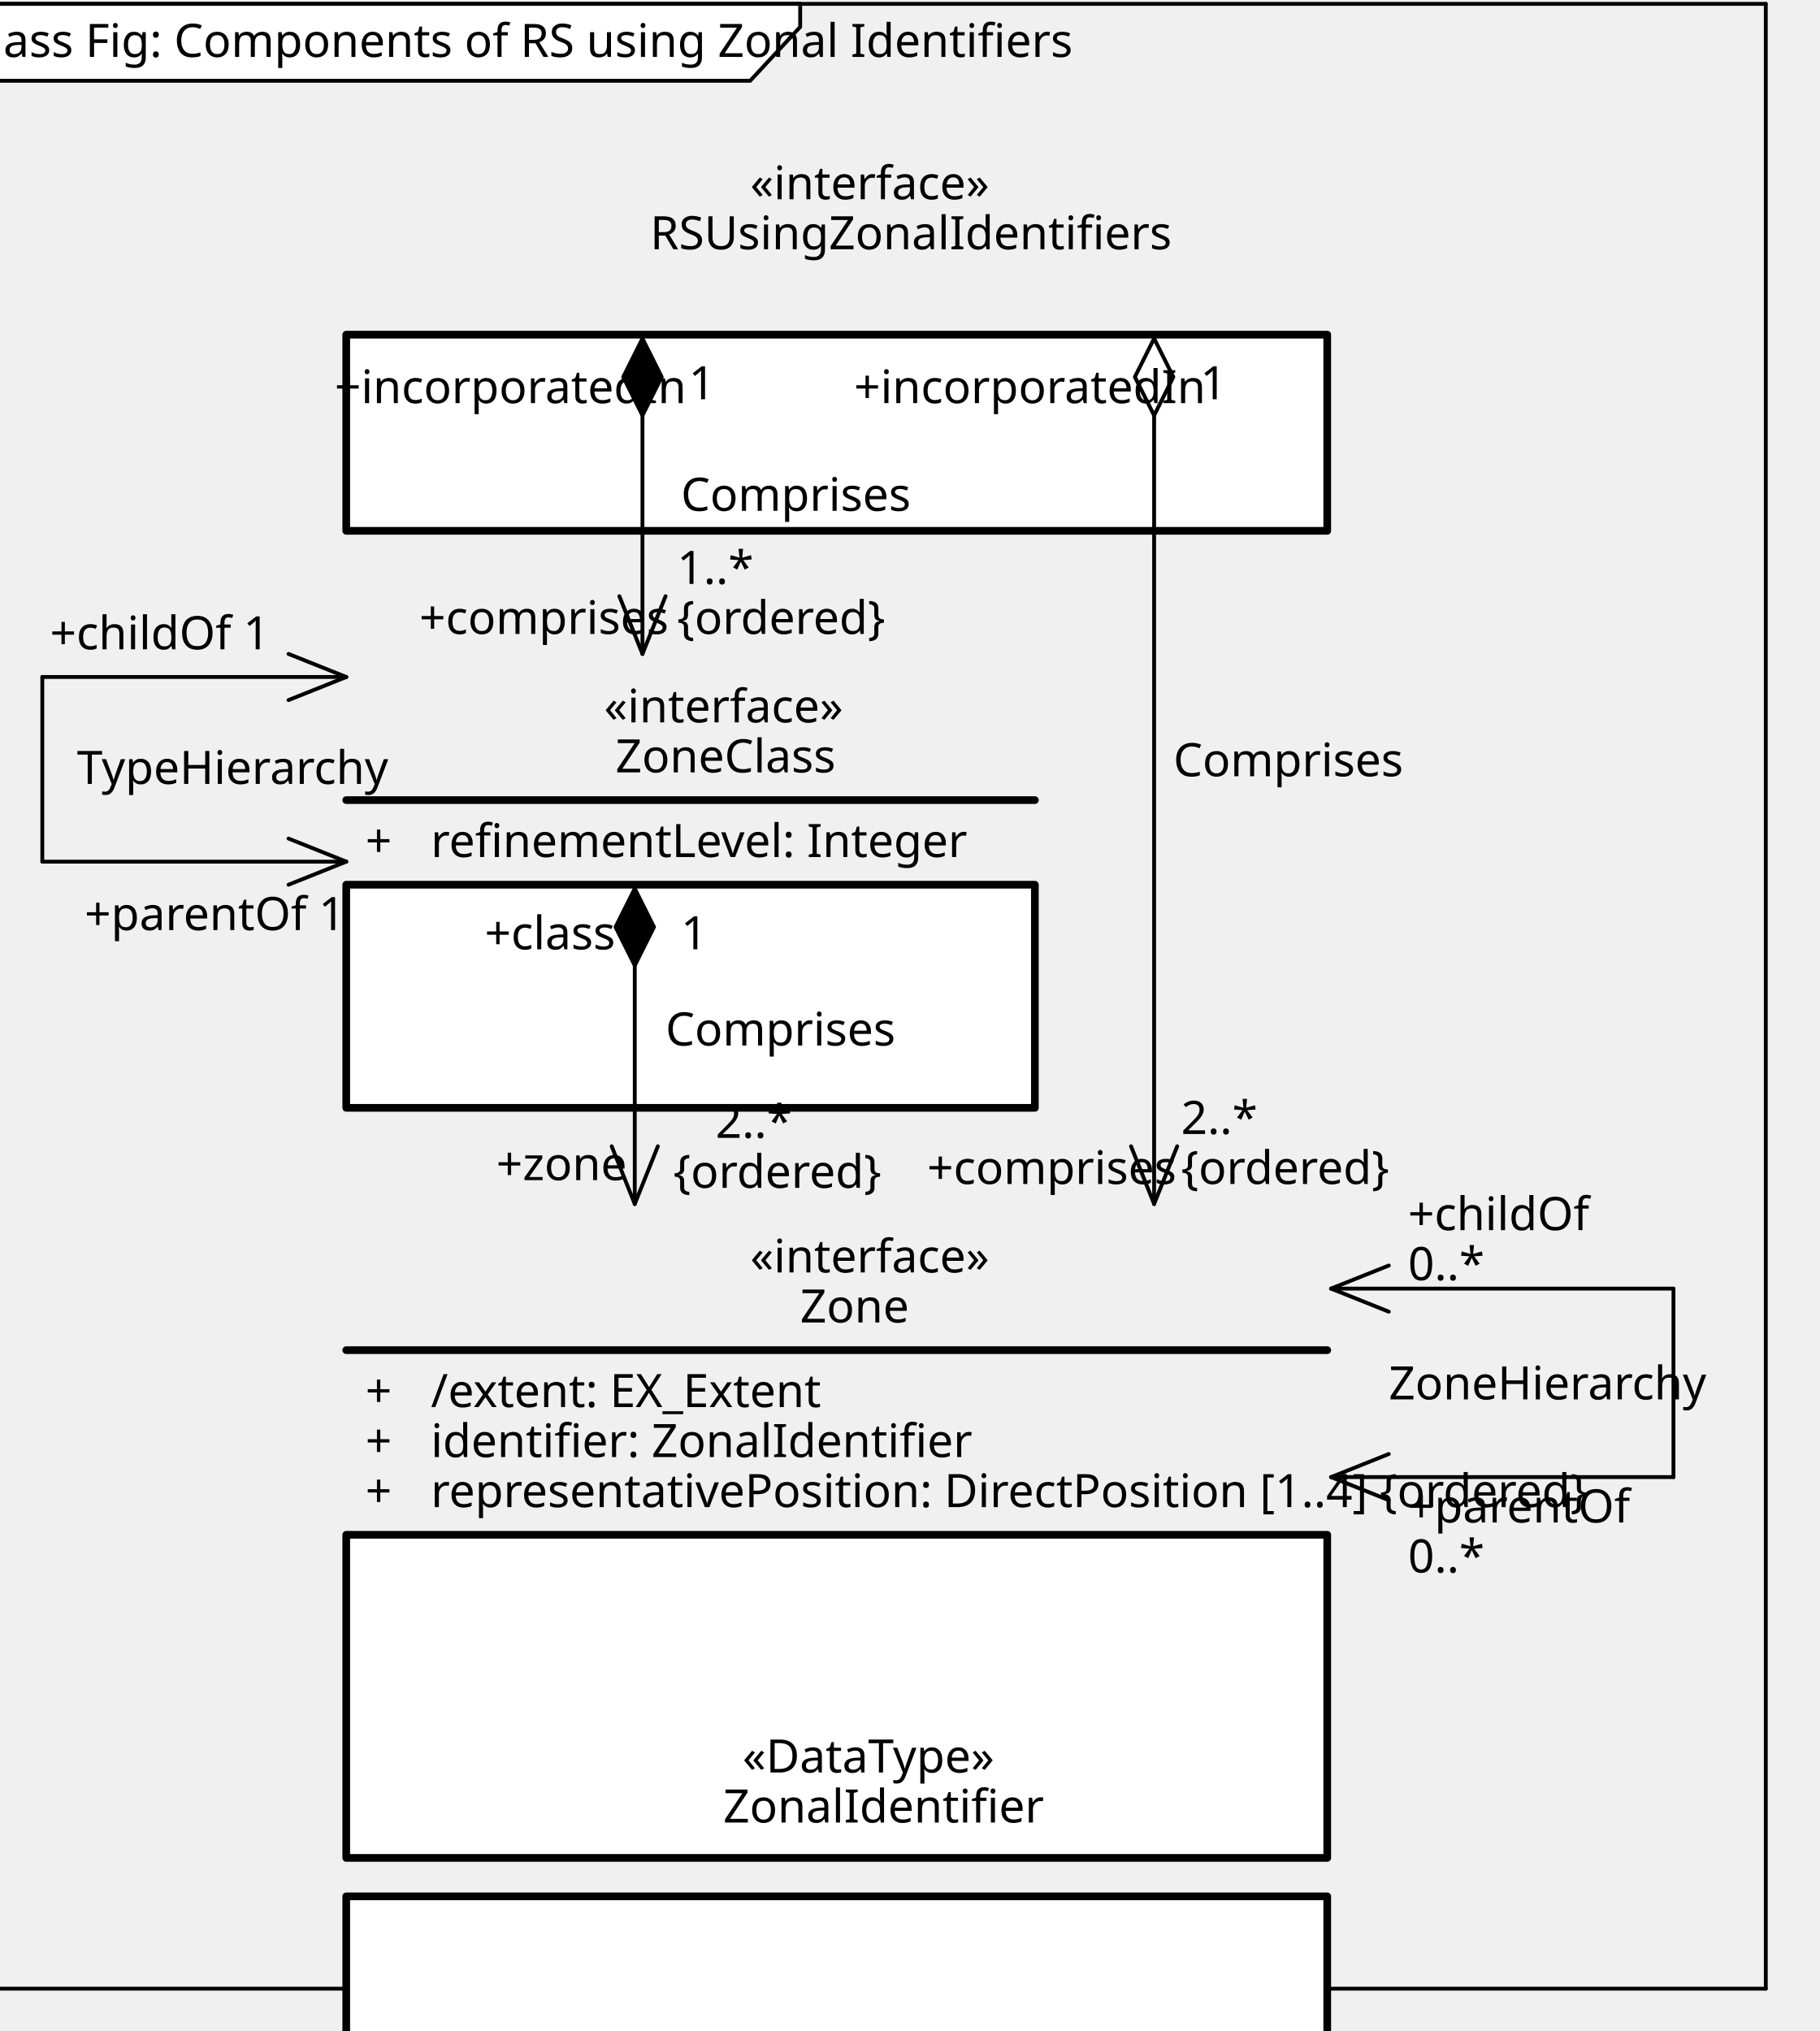
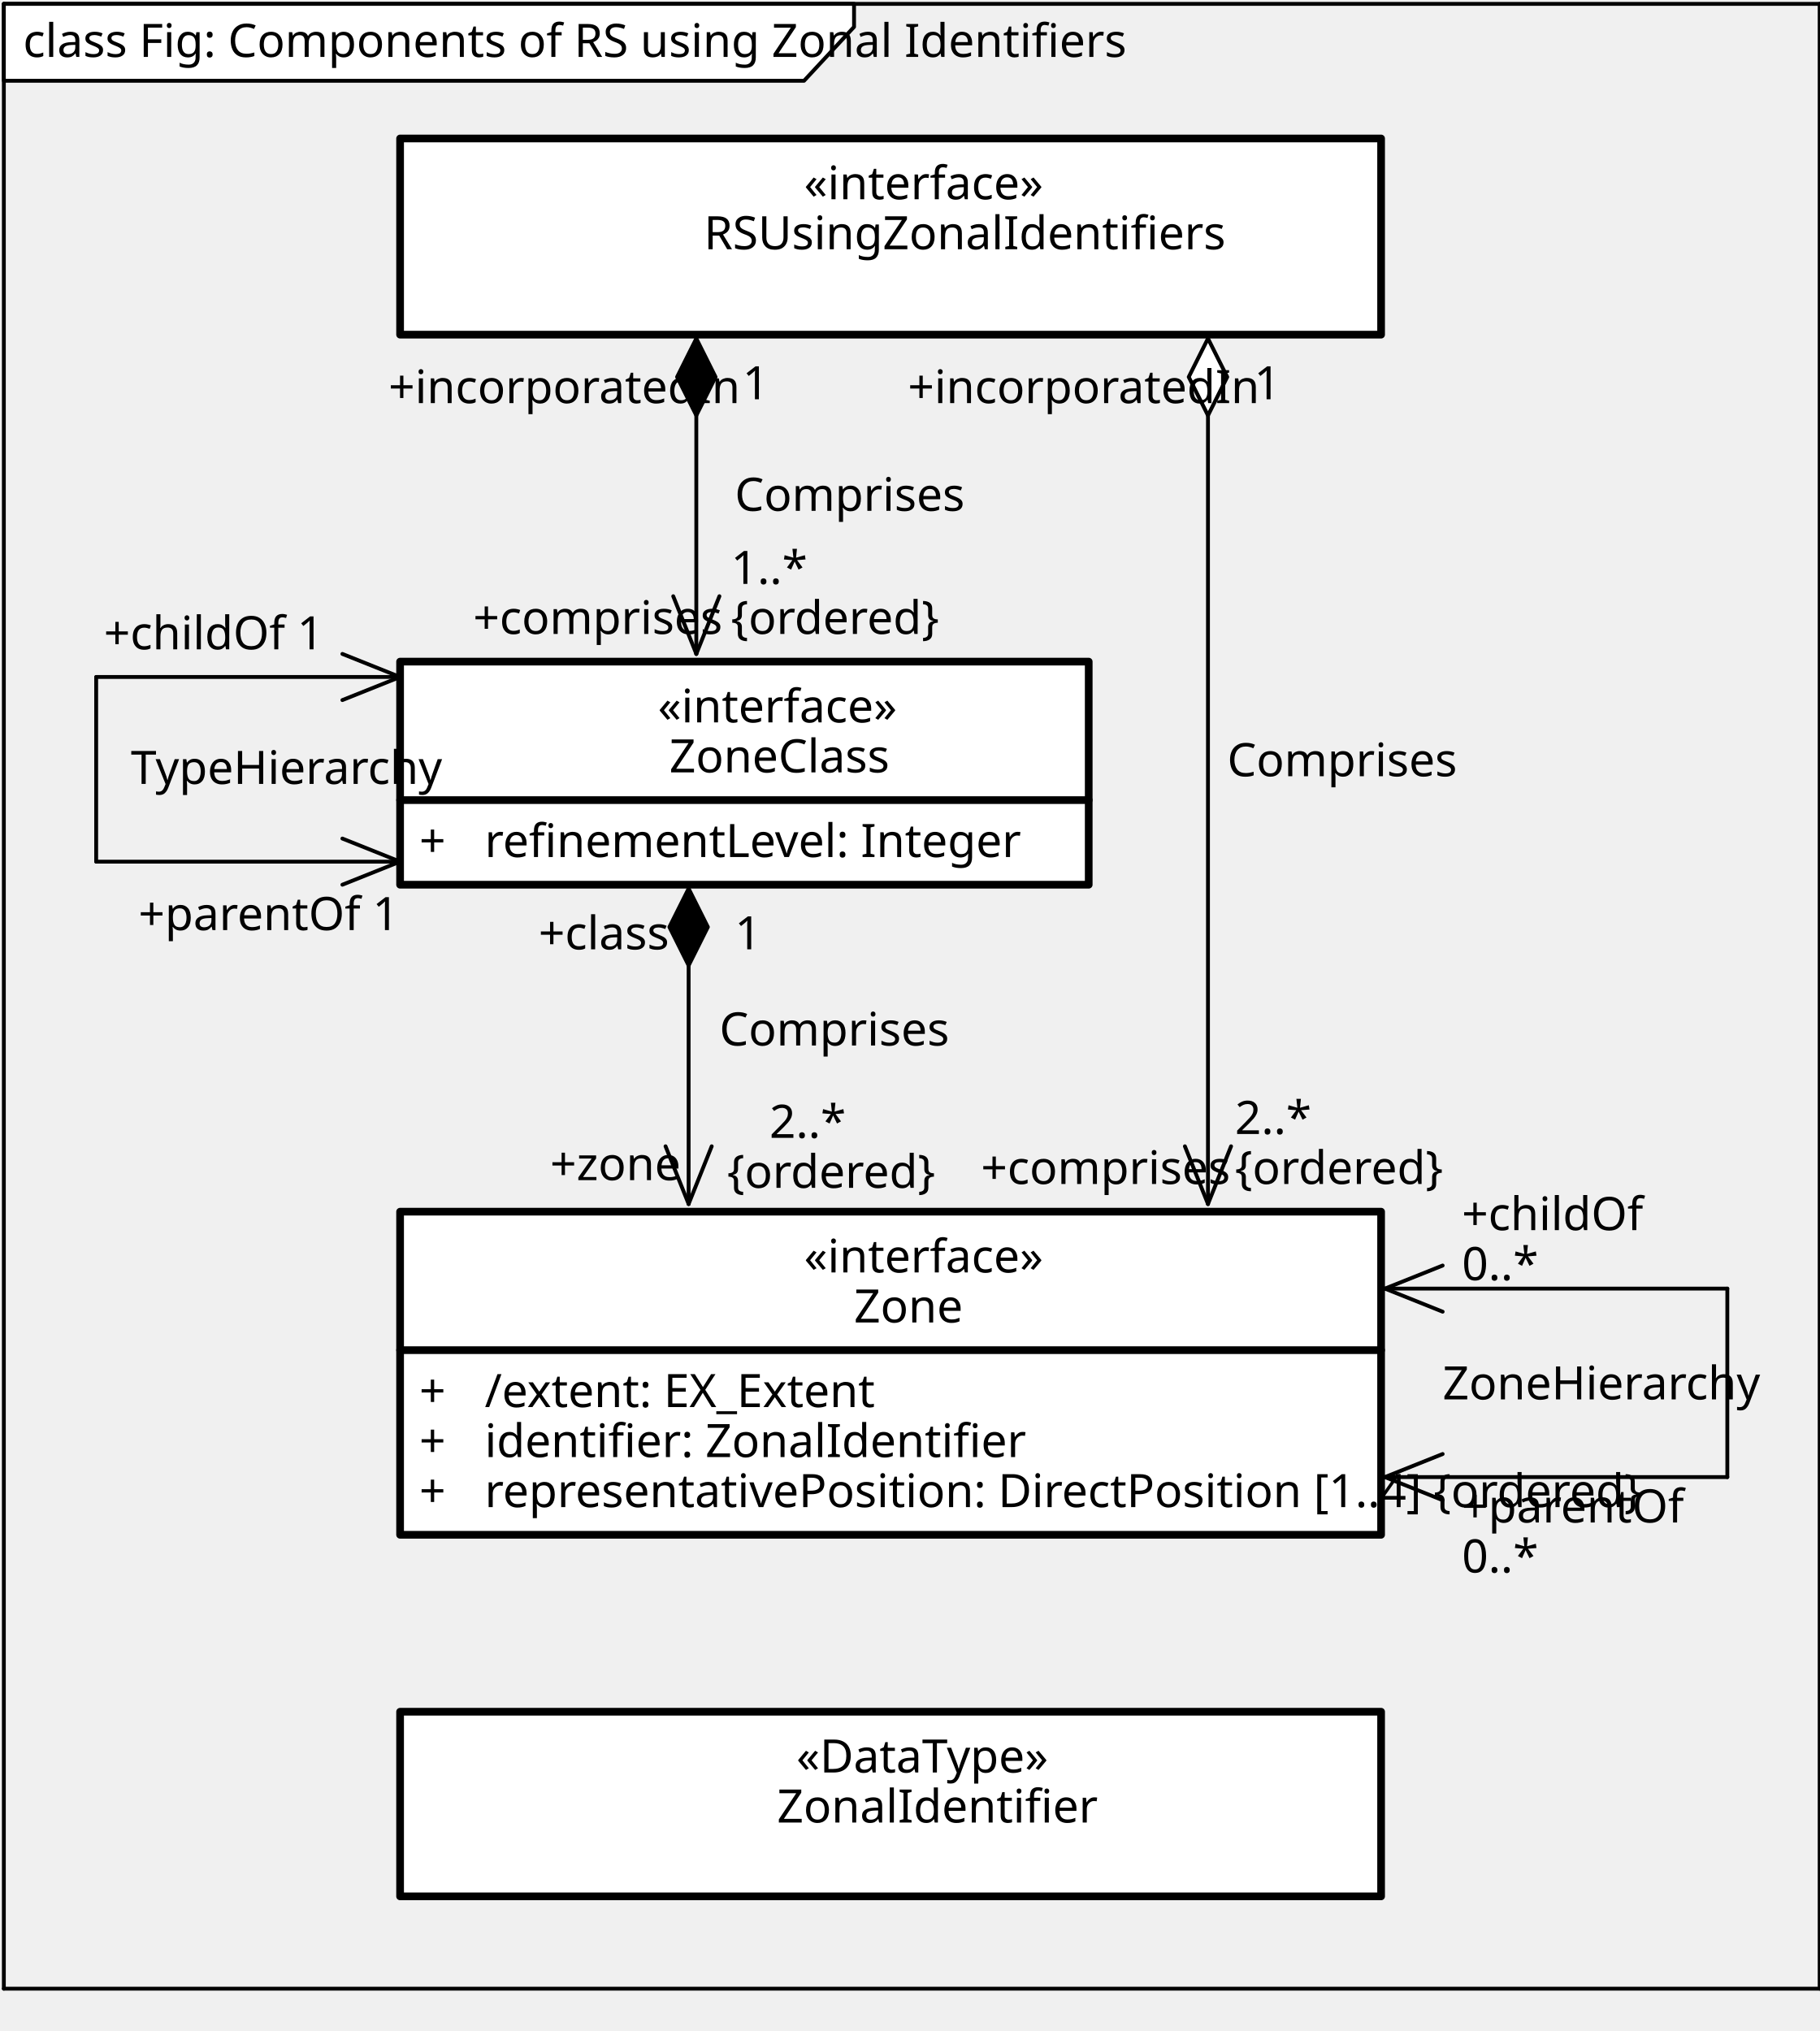
<svg xmlns="http://www.w3.org/2000/svg" version="1.1" width="473" height="528">
  <g transform="translate(0, 0)">
-     <line stroke="#000000" stroke-width="1" stroke-linecap="round" stroke-linejoin="round" x1="-13" y1="1.0" x2="-13" y2="517.0" />
-     <line stroke="#000000" stroke-width="1" stroke-linecap="round" stroke-linejoin="round" x1="-13" y1="517.0" x2="459" y2="517.0" />
-     <line stroke="#000000" stroke-width="1" stroke-linecap="round" stroke-linejoin="round" x1="459" y1="517.0" x2="459" y2="1.0" />
-     <line stroke="#000000" stroke-width="1" stroke-linecap="round" stroke-linejoin="round" x1="459" y1="1.0" x2="-13" y2="1.0" />
-     <path fill="#FFFFFF" stroke="#000000" stroke-width="1" stroke-linecap="round" stroke-linejoin="round" d="M -13 21.0 L 195 21.0 L 208 7.0 L 208 1.0 L -13 1.0 L -13 21.0 Z " fill-rule="evenodd" />
-     <text font-family="Carlito" fill="#000000" text-anchor="start" style="white-space:pre;" x="-8" y="14.8" font-size="12" font-weight="400">
+     <line stroke="#000000" stroke-width="1" stroke-linecap="round" stroke-linejoin="round" x1="1" y1="1" x2="1" y2="517" />
+     <line stroke="#000000" stroke-width="1" stroke-linecap="round" stroke-linejoin="round" x1="1" y1="517" x2="473" y2="517" />
+     <line stroke="#000000" stroke-width="1" stroke-linecap="round" stroke-linejoin="round" x1="473" y1="517" x2="473" y2="1" />
+     <line stroke="#000000" stroke-width="1" stroke-linecap="round" stroke-linejoin="round" x1="473" y1="1" x2="1" y2="1" />
+     <path fill="#FFFFFF" stroke="#000000" stroke-width="1" stroke-linecap="round" stroke-linejoin="round" d="M 1 21 L 209 21 L 222 7 L 222 1 L 1 1 L 1 21 Z " fill-rule="evenodd" />
+     <text font-family="Carlito" fill="#000000" text-anchor="start" style="white-space:pre;" x="6" y="14.8" font-size="12" font-weight="400">
    class Fig: Components of RS using Zonal Identifiers
  </text>
-     <rect fill="#FFFFFF" stroke="#000000" stroke-width="2" stroke-linecap="round" stroke-linejoin="round" x="90" y="87.0" width="255" height="51" />
-     <text font-family="Calibri" fill="#000000" text-anchor="start" style="white-space:pre;" x="195" y="51.8" font-size="12" font-weight="400">
+     <rect fill="#FFFFFF" stroke="#000000" stroke-width="2" stroke-linecap="round" stroke-linejoin="round" x="104" y="36" width="255" height="51" />
+     <text font-family="Calibri" fill="#000000" text-anchor="start" style="white-space:pre;" x="209" y="51.8" font-size="12" font-weight="400">
    «interface»
  </text>
-     <text font-family="Calibri" fill="#000000" text-anchor="start" style="white-space:pre;" x="169" y="64.8" font-size="12" font-weight="400">
+     <text font-family="Calibri" fill="#000000" text-anchor="start" style="white-space:pre;" x="183" y="64.8" font-size="12" font-weight="400">
    RSUsingZonalIdentifiers
  </text>
-     <rect fill="#FFFFFF" stroke="#000000" stroke-width="2" stroke-linecap="round" stroke-linejoin="round" x="90" y="230.0" width="179" height="58" />
-     <text font-family="Calibri" fill="#000000" text-anchor="start" style="white-space:pre;" x="157" y="187.8" font-size="12" font-weight="400">
+     <rect fill="#FFFFFF" stroke="#000000" stroke-width="2" stroke-linecap="round" stroke-linejoin="round" x="104" y="172" width="179" height="58" />
+     <text font-family="Calibri" fill="#000000" text-anchor="start" style="white-space:pre;" x="171" y="187.8" font-size="12" font-weight="400">
    «interface»
  </text>
-     <text font-family="Calibri" fill="#000000" text-anchor="start" style="white-space:pre;" x="160" y="200.8" font-size="12" font-weight="400">
+     <text font-family="Calibri" fill="#000000" text-anchor="start" style="white-space:pre;" x="174" y="200.8" font-size="12" font-weight="400">
    ZoneClass
  </text>
-     <line stroke="#000000" stroke-width="2" stroke-linecap="round" stroke-linejoin="round" x1="90" y1="208.0" x2="269" y2="208.0" />
-     <text font-family="Calibri" fill="#000000" text-anchor="start" style="white-space:pre;" x="95" y="222.8" font-size="12" font-weight="400">
+     <line stroke="#000000" stroke-width="2" stroke-linecap="round" stroke-linejoin="round" x1="104" y1="208" x2="283" y2="208" />
+     <text font-family="Calibri" fill="#000000" text-anchor="start" style="white-space:pre;" x="109" y="222.8" font-size="12" font-weight="400">
    + 
  </text>
-     <text font-family="Calibri" fill="#000000" text-anchor="start" style="white-space:pre;" x="112" y="222.8" font-size="12" font-weight="400">
+     <text font-family="Calibri" fill="#000000" text-anchor="start" style="white-space:pre;" x="126" y="222.8" font-size="12" font-weight="400">
    refinementLevel: Integer
  </text>
-     <rect fill="#FFFFFF" stroke="#000000" stroke-width="2" stroke-linecap="round" stroke-linejoin="round" x="90" y="399.0" width="255" height="84" />
-     <text font-family="Calibri" fill="#000000" text-anchor="start" style="white-space:pre;" x="195" y="330.8" font-size="12" font-weight="400">
+     <rect fill="#FFFFFF" stroke="#000000" stroke-width="2" stroke-linecap="round" stroke-linejoin="round" x="104" y="315" width="255" height="84" />
+     <text font-family="Calibri" fill="#000000" text-anchor="start" style="white-space:pre;" x="209" y="330.8" font-size="12" font-weight="400">
    «interface»
  </text>
-     <text font-family="Calibri" fill="#000000" text-anchor="start" style="white-space:pre;" x="208" y="343.8" font-size="12" font-weight="400">
+     <text font-family="Calibri" fill="#000000" text-anchor="start" style="white-space:pre;" x="222" y="343.8" font-size="12" font-weight="400">
    Zone
  </text>
-     <line stroke="#000000" stroke-width="2" stroke-linecap="round" stroke-linejoin="round" x1="90" y1="351.0" x2="345" y2="351.0" />
-     <text font-family="Calibri" fill="#000000" text-anchor="start" style="white-space:pre;" x="95" y="365.8" font-size="12" font-weight="400">
+     <line stroke="#000000" stroke-width="2" stroke-linecap="round" stroke-linejoin="round" x1="104" y1="351" x2="359" y2="351" />
+     <text font-family="Calibri" fill="#000000" text-anchor="start" style="white-space:pre;" x="109" y="365.8" font-size="12" font-weight="400">
    + 
  </text>
-     <text font-family="Calibri" fill="#000000" text-anchor="start" style="white-space:pre;" x="112" y="365.8" font-size="12" font-weight="400">
+     <text font-family="Calibri" fill="#000000" text-anchor="start" style="white-space:pre;" x="126" y="365.8" font-size="12" font-weight="400">
    /extent: EX_Extent
  </text>
-     <text font-family="Calibri" fill="#000000" text-anchor="start" style="white-space:pre;" x="95" y="378.8" font-size="12" font-weight="400">
+     <text font-family="Calibri" fill="#000000" text-anchor="start" style="white-space:pre;" x="109" y="378.8" font-size="12" font-weight="400">
    + 
  </text>
-     <text font-family="Calibri" fill="#000000" text-anchor="start" style="white-space:pre;" x="112" y="378.8" font-size="12" font-weight="400">
+     <text font-family="Calibri" fill="#000000" text-anchor="start" style="white-space:pre;" x="126" y="378.8" font-size="12" font-weight="400">
    identifier: ZonalIdentifier
  </text>
-     <text font-family="Calibri" fill="#000000" text-anchor="start" style="white-space:pre;" x="95" y="391.8" font-size="12" font-weight="400">
+     <text font-family="Calibri" fill="#000000" text-anchor="start" style="white-space:pre;" x="109" y="391.8" font-size="12" font-weight="400">
    + 
  </text>
-     <text font-family="Calibri" fill="#000000" text-anchor="start" style="white-space:pre;" x="112" y="391.8" font-size="12" font-weight="400">
+     <text font-family="Calibri" fill="#000000" text-anchor="start" style="white-space:pre;" x="126" y="391.8" font-size="12" font-weight="400">
    representativePosition: DirectPosition [1..4] {ordered}
  </text>
-     <rect fill="#FFFFFF" stroke="#000000" stroke-width="2" stroke-linecap="round" stroke-linejoin="round" x="90" y="493.0" width="255" height="48" />
-     <text font-family="Calibri" fill="#000000" text-anchor="start" style="white-space:pre;" x="193" y="460.8" font-size="12" font-weight="400">
+     <rect fill="#FFFFFF" stroke="#000000" stroke-width="2" stroke-linecap="round" stroke-linejoin="round" x="104" y="445" width="255" height="48" />
+     <text font-family="Calibri" fill="#000000" text-anchor="start" style="white-space:pre;" x="207" y="460.8" font-size="12" font-weight="400">
    «DataType»
  </text>
-     <text font-family="Calibri" fill="#000000" text-anchor="start" style="white-space:pre;" x="188" y="473.8" font-size="12" font-weight="400">
+     <text font-family="Calibri" fill="#000000" text-anchor="start" style="white-space:pre;" x="202" y="473.8" font-size="12" font-weight="400">
    ZonalIdentifier
  </text>
-     <line stroke="#000000" stroke-width="1" stroke-linecap="round" stroke-linejoin="round" x1="167" y1="170.0" x2="167" y2="88.0" />
-     <path fill="#000000" stroke="#000000" stroke-width="1" stroke-linecap="round" stroke-linejoin="round" d="M 172 98.0 L 167 88.0 L 162 98.0 L 167 108.0 Z " fill-rule="evenodd" />
-     <line stroke="#000000" stroke-width="1" stroke-linecap="round" stroke-linejoin="round" x1="167" y1="170.0" x2="173" y2="155.0" />
-     <line stroke="#000000" stroke-width="1" stroke-linecap="round" stroke-linejoin="round" x1="167" y1="170.0" x2="161" y2="155.0" />
-     <line stroke="#000000" stroke-width="1" stroke-linecap="round" stroke-linejoin="round" x1="90" y1="176.0" x2="11" y2="176.0" />
-     <line stroke="#000000" stroke-width="1" stroke-linecap="round" stroke-linejoin="round" x1="11" y1="176.0" x2="11" y2="224.0" />
-     <line stroke="#000000" stroke-width="1" stroke-linecap="round" stroke-linejoin="round" x1="11" y1="224.0" x2="90" y2="224.0" />
-     <line stroke="#000000" stroke-width="1" stroke-linecap="round" stroke-linejoin="round" x1="90" y1="224.0" x2="75" y2="230.0" />
-     <line stroke="#000000" stroke-width="1" stroke-linecap="round" stroke-linejoin="round" x1="90" y1="224.0" x2="75" y2="218.0" />
-     <line stroke="#000000" stroke-width="1" stroke-linecap="round" stroke-linejoin="round" x1="90" y1="176.0" x2="75" y2="170.0" />
-     <line stroke="#000000" stroke-width="1" stroke-linecap="round" stroke-linejoin="round" x1="90" y1="176.0" x2="75" y2="182.0" />
-     <line stroke="#000000" stroke-width="1" stroke-linecap="round" stroke-linejoin="round" x1="300" y1="313.0" x2="300" y2="88.0" />
-     <path fill="#FFFFFF" stroke="#000000" stroke-width="1" stroke-linecap="round" stroke-linejoin="round" d="M 305 98.0 L 300 88.0 L 295 98.0 L 300 108.0 Z " fill-rule="evenodd" />
-     <line stroke="#000000" stroke-width="1" stroke-linecap="round" stroke-linejoin="round" x1="300" y1="313.0" x2="306" y2="298.0" />
-     <line stroke="#000000" stroke-width="1" stroke-linecap="round" stroke-linejoin="round" x1="300" y1="313.0" x2="294" y2="298.0" />
-     <line stroke="#000000" stroke-width="1" stroke-linecap="round" stroke-linejoin="round" x1="165" y1="313.0" x2="165" y2="231.0" />
-     <path fill="#000000" stroke="#000000" stroke-width="1" stroke-linecap="round" stroke-linejoin="round" d="M 170 241.0 L 165 231.0 L 160 241.0 L 165 251.0 Z " fill-rule="evenodd" />
-     <line stroke="#000000" stroke-width="1" stroke-linecap="round" stroke-linejoin="round" x1="165" y1="313.0" x2="171" y2="298.0" />
-     <line stroke="#000000" stroke-width="1" stroke-linecap="round" stroke-linejoin="round" x1="165" y1="313.0" x2="159" y2="298.0" />
-     <line stroke="#000000" stroke-width="1" stroke-linecap="round" stroke-linejoin="round" x1="346" y1="384.0" x2="435" y2="384.0" />
-     <line stroke="#000000" stroke-width="1" stroke-linecap="round" stroke-linejoin="round" x1="435" y1="384.0" x2="435" y2="335.0" />
-     <line stroke="#000000" stroke-width="1" stroke-linecap="round" stroke-linejoin="round" x1="435" y1="335.0" x2="346" y2="335.0" />
-     <line stroke="#000000" stroke-width="1" stroke-linecap="round" stroke-linejoin="round" x1="346" y1="335.0" x2="361" y2="329.0" />
-     <line stroke="#000000" stroke-width="1" stroke-linecap="round" stroke-linejoin="round" x1="346" y1="335.0" x2="361" y2="341.0" />
-     <line stroke="#000000" stroke-width="1" stroke-linecap="round" stroke-linejoin="round" x1="346" y1="384.0" x2="361" y2="390.0" />
-     <line stroke="#000000" stroke-width="1" stroke-linecap="round" stroke-linejoin="round" x1="346" y1="384.0" x2="361" y2="378.0" />
-     <text font-family="Carlito" fill="#000000" text-anchor="start" style="white-space:pre;" x="366" y="395.8" font-size="12" font-weight="400">
+     <line stroke="#000000" stroke-width="1" stroke-linecap="round" stroke-linejoin="round" x1="181" y1="170" x2="181" y2="88" />
+     <path fill="#000000" stroke="#000000" stroke-width="1" stroke-linecap="round" stroke-linejoin="round" d="M 186 98 L 181 88 L 176 98 L 181 108 Z " fill-rule="evenodd" />
+     <line stroke="#000000" stroke-width="1" stroke-linecap="round" stroke-linejoin="round" x1="181" y1="170" x2="187" y2="155" />
+     <line stroke="#000000" stroke-width="1" stroke-linecap="round" stroke-linejoin="round" x1="181" y1="170" x2="175" y2="155" />
+     <line stroke="#000000" stroke-width="1" stroke-linecap="round" stroke-linejoin="round" x1="104" y1="176" x2="25" y2="176" />
+     <line stroke="#000000" stroke-width="1" stroke-linecap="round" stroke-linejoin="round" x1="25" y1="176" x2="25" y2="224" />
+     <line stroke="#000000" stroke-width="1" stroke-linecap="round" stroke-linejoin="round" x1="25" y1="224" x2="104" y2="224" />
+     <line stroke="#000000" stroke-width="1" stroke-linecap="round" stroke-linejoin="round" x1="104" y1="224" x2="89" y2="230" />
+     <line stroke="#000000" stroke-width="1" stroke-linecap="round" stroke-linejoin="round" x1="104" y1="224" x2="89" y2="218" />
+     <line stroke="#000000" stroke-width="1" stroke-linecap="round" stroke-linejoin="round" x1="104" y1="176" x2="89" y2="170" />
+     <line stroke="#000000" stroke-width="1" stroke-linecap="round" stroke-linejoin="round" x1="104" y1="176" x2="89" y2="182" />
+     <line stroke="#000000" stroke-width="1" stroke-linecap="round" stroke-linejoin="round" x1="314" y1="313" x2="314" y2="88" />
+     <path fill="#FFFFFF" stroke="#000000" stroke-width="1" stroke-linecap="round" stroke-linejoin="round" d="M 319 98 L 314 88 L 309 98 L 314 108 Z " fill-rule="evenodd" />
+     <line stroke="#000000" stroke-width="1" stroke-linecap="round" stroke-linejoin="round" x1="314" y1="313" x2="320" y2="298" />
+     <line stroke="#000000" stroke-width="1" stroke-linecap="round" stroke-linejoin="round" x1="314" y1="313" x2="308" y2="298" />
+     <line stroke="#000000" stroke-width="1" stroke-linecap="round" stroke-linejoin="round" x1="179" y1="313" x2="179" y2="231" />
+     <path fill="#000000" stroke="#000000" stroke-width="1" stroke-linecap="round" stroke-linejoin="round" d="M 184 241 L 179 231 L 174 241 L 179 251 Z " fill-rule="evenodd" />
+     <line stroke="#000000" stroke-width="1" stroke-linecap="round" stroke-linejoin="round" x1="179" y1="313" x2="185" y2="298" />
+     <line stroke="#000000" stroke-width="1" stroke-linecap="round" stroke-linejoin="round" x1="179" y1="313" x2="173" y2="298" />
+     <line stroke="#000000" stroke-width="1" stroke-linecap="round" stroke-linejoin="round" x1="360" y1="384" x2="449" y2="384" />
+     <line stroke="#000000" stroke-width="1" stroke-linecap="round" stroke-linejoin="round" x1="449" y1="384" x2="449" y2="335" />
+     <line stroke="#000000" stroke-width="1" stroke-linecap="round" stroke-linejoin="round" x1="449" y1="335" x2="360" y2="335" />
+     <line stroke="#000000" stroke-width="1" stroke-linecap="round" stroke-linejoin="round" x1="360" y1="335" x2="375" y2="329" />
+     <line stroke="#000000" stroke-width="1" stroke-linecap="round" stroke-linejoin="round" x1="360" y1="335" x2="375" y2="341" />
+     <line stroke="#000000" stroke-width="1" stroke-linecap="round" stroke-linejoin="round" x1="360" y1="384" x2="375" y2="390" />
+     <line stroke="#000000" stroke-width="1" stroke-linecap="round" stroke-linejoin="round" x1="360" y1="384" x2="375" y2="378" />
+     <text font-family="Carlito" fill="#000000" text-anchor="start" style="white-space:pre;" x="380" y="395.8" font-size="12" font-weight="400">
    +parentOf
  </text>
-     <text font-family="Carlito" fill="#000000" text-anchor="start" style="white-space:pre;" x="366" y="408.8" font-size="12" font-weight="400">
+     <text font-family="Carlito" fill="#000000" text-anchor="start" style="white-space:pre;" x="380" y="408.8" font-size="12" font-weight="400">
    0..*
  </text>
-     <text font-family="Carlito" fill="#000000" text-anchor="start" style="white-space:pre;" x="361" y="363.8" font-size="12" font-weight="400">
+     <text font-family="Carlito" fill="#000000" text-anchor="start" style="white-space:pre;" x="375" y="363.8" font-size="12" font-weight="400">
    ZoneHierarchy
  </text>
-     <text font-family="Carlito" fill="#000000" text-anchor="start" style="white-space:pre;" x="366" y="319.8" font-size="12" font-weight="400">
+     <text font-family="Carlito" fill="#000000" text-anchor="start" style="white-space:pre;" x="380" y="319.8" font-size="12" font-weight="400">
    +childOf
  </text>
-     <text font-family="Carlito" fill="#000000" text-anchor="start" style="white-space:pre;" x="366" y="332.8" font-size="12" font-weight="400">
+     <text font-family="Carlito" fill="#000000" text-anchor="start" style="white-space:pre;" x="380" y="332.8" font-size="12" font-weight="400">
    0..*
  </text>
-     <text font-family="Carlito" fill="#000000" text-anchor="start" style="white-space:pre;" x="241" y="307.8" font-size="12" font-weight="400">
+     <text font-family="Carlito" fill="#000000" text-anchor="start" style="white-space:pre;" x="255" y="307.8" font-size="12" font-weight="400">
    +comprises
  </text>
-     <text font-family="Carlito" fill="#000000" text-anchor="start" style="white-space:pre;" x="307" y="294.8" font-size="12" font-weight="400">
+     <text font-family="Carlito" fill="#000000" text-anchor="start" style="white-space:pre;" x="321" y="294.8" font-size="12" font-weight="400">
    2..*
  </text>
-     <text font-family="Carlito" fill="#000000" text-anchor="start" style="white-space:pre;" x="307" y="307.8" font-size="12" font-weight="400">
+     <text font-family="Carlito" fill="#000000" text-anchor="start" style="white-space:pre;" x="321" y="307.8" font-size="12" font-weight="400">
    {ordered}
  </text>
-     <text font-family="Carlito" fill="#000000" text-anchor="start" style="white-space:pre;" x="305" y="201.8" font-size="12" font-weight="400">
+     <text font-family="Carlito" fill="#000000" text-anchor="start" style="white-space:pre;" x="319" y="201.8" font-size="12" font-weight="400">
    Comprises
  </text>
-     <text font-family="Carlito" fill="#000000" text-anchor="start" style="white-space:pre;" x="222" y="104.8" font-size="12" font-weight="400">
+     <text font-family="Carlito" fill="#000000" text-anchor="start" style="white-space:pre;" x="236" y="104.8" font-size="12" font-weight="400">
    +incorporatedIn
  </text>
-     <text font-family="Carlito" fill="#000000" text-anchor="start" style="white-space:pre;" x="312" y="103.8" font-size="12" font-weight="400">
+     <text font-family="Carlito" fill="#000000" text-anchor="start" style="white-space:pre;" x="326" y="103.8" font-size="12" font-weight="400">
    1
  </text>
-     <text font-family="Carlito" fill="#000000" text-anchor="start" style="white-space:pre;" x="13" y="168.8" font-size="12" font-weight="400">
+     <text font-family="Carlito" fill="#000000" text-anchor="start" style="white-space:pre;" x="27" y="168.8" font-size="12" font-weight="400">
    +childOf 1
  </text>
-     <text font-family="Carlito" fill="#000000" text-anchor="start" style="white-space:pre;" x="20" y="203.8" font-size="12" font-weight="400">
+     <text font-family="Carlito" fill="#000000" text-anchor="start" style="white-space:pre;" x="34" y="203.8" font-size="12" font-weight="400">
    TypeHierarchy
  </text>
-     <text font-family="Carlito" fill="#000000" text-anchor="start" style="white-space:pre;" x="22" y="241.8" font-size="12" font-weight="400">
+     <text font-family="Carlito" fill="#000000" text-anchor="start" style="white-space:pre;" x="36" y="241.8" font-size="12" font-weight="400">
    +parentOf 1
  </text>
-     <text font-family="Carlito" fill="#000000" text-anchor="start" style="white-space:pre;" x="129" y="306.8" font-size="12" font-weight="400">
+     <text font-family="Carlito" fill="#000000" text-anchor="start" style="white-space:pre;" x="143" y="306.8" font-size="12" font-weight="400">
    +zone
  </text>
-     <text font-family="Carlito" fill="#000000" text-anchor="start" style="white-space:pre;" x="186" y="295.8" font-size="12" font-weight="400">
+     <text font-family="Carlito" fill="#000000" text-anchor="start" style="white-space:pre;" x="200" y="295.8" font-size="12" font-weight="400">
    2..*
  </text>
-     <text font-family="Carlito" fill="#000000" text-anchor="start" style="white-space:pre;" x="175" y="308.8" font-size="12" font-weight="400">
+     <text font-family="Carlito" fill="#000000" text-anchor="start" style="white-space:pre;" x="189" y="308.8" font-size="12" font-weight="400">
    {ordered}
  </text>
-     <text font-family="Carlito" fill="#000000" text-anchor="start" style="white-space:pre;" x="173" y="271.8" font-size="12" font-weight="400">
+     <text font-family="Carlito" fill="#000000" text-anchor="start" style="white-space:pre;" x="187" y="271.8" font-size="12" font-weight="400">
    Comprises
  </text>
-     <text font-family="Carlito" fill="#000000" text-anchor="start" style="white-space:pre;" x="126" y="246.8" font-size="12" font-weight="400">
+     <text font-family="Carlito" fill="#000000" text-anchor="start" style="white-space:pre;" x="140" y="246.8" font-size="12" font-weight="400">
    +class
  </text>
-     <text font-family="Carlito" fill="#000000" text-anchor="start" style="white-space:pre;" x="177" y="246.8" font-size="12" font-weight="400">
+     <text font-family="Carlito" fill="#000000" text-anchor="start" style="white-space:pre;" x="191" y="246.8" font-size="12" font-weight="400">
    1
  </text>
-     <text font-family="Carlito" fill="#000000" text-anchor="start" style="white-space:pre;" x="109" y="164.8" font-size="12" font-weight="400">
+     <text font-family="Carlito" fill="#000000" text-anchor="start" style="white-space:pre;" x="123" y="164.8" font-size="12" font-weight="400">
    +comprises
  </text>
-     <text font-family="Carlito" fill="#000000" text-anchor="start" style="white-space:pre;" x="176" y="151.8" font-size="12" font-weight="400">
+     <text font-family="Carlito" fill="#000000" text-anchor="start" style="white-space:pre;" x="190" y="151.8" font-size="12" font-weight="400">
    1..*
  </text>
-     <text font-family="Carlito" fill="#000000" text-anchor="start" style="white-space:pre;" x="176" y="164.8" font-size="12" font-weight="400">
+     <text font-family="Carlito" fill="#000000" text-anchor="start" style="white-space:pre;" x="190" y="164.8" font-size="12" font-weight="400">
    {ordered}
  </text>
-     <text font-family="Carlito" fill="#000000" text-anchor="start" style="white-space:pre;" x="177" y="132.8" font-size="12" font-weight="400">
+     <text font-family="Carlito" fill="#000000" text-anchor="start" style="white-space:pre;" x="191" y="132.8" font-size="12" font-weight="400">
    Comprises
  </text>
-     <text font-family="Carlito" fill="#000000" text-anchor="start" style="white-space:pre;" x="87" y="104.8" font-size="12" font-weight="400">
+     <text font-family="Carlito" fill="#000000" text-anchor="start" style="white-space:pre;" x="101" y="104.8" font-size="12" font-weight="400">
    +incorporatedIn
  </text>
-     <text font-family="Carlito" fill="#000000" text-anchor="start" style="white-space:pre;" x="179" y="103.8" font-size="12" font-weight="400">
+     <text font-family="Carlito" fill="#000000" text-anchor="start" style="white-space:pre;" x="193" y="103.8" font-size="12" font-weight="400">
    1
  </text>
  </g>
</svg>
